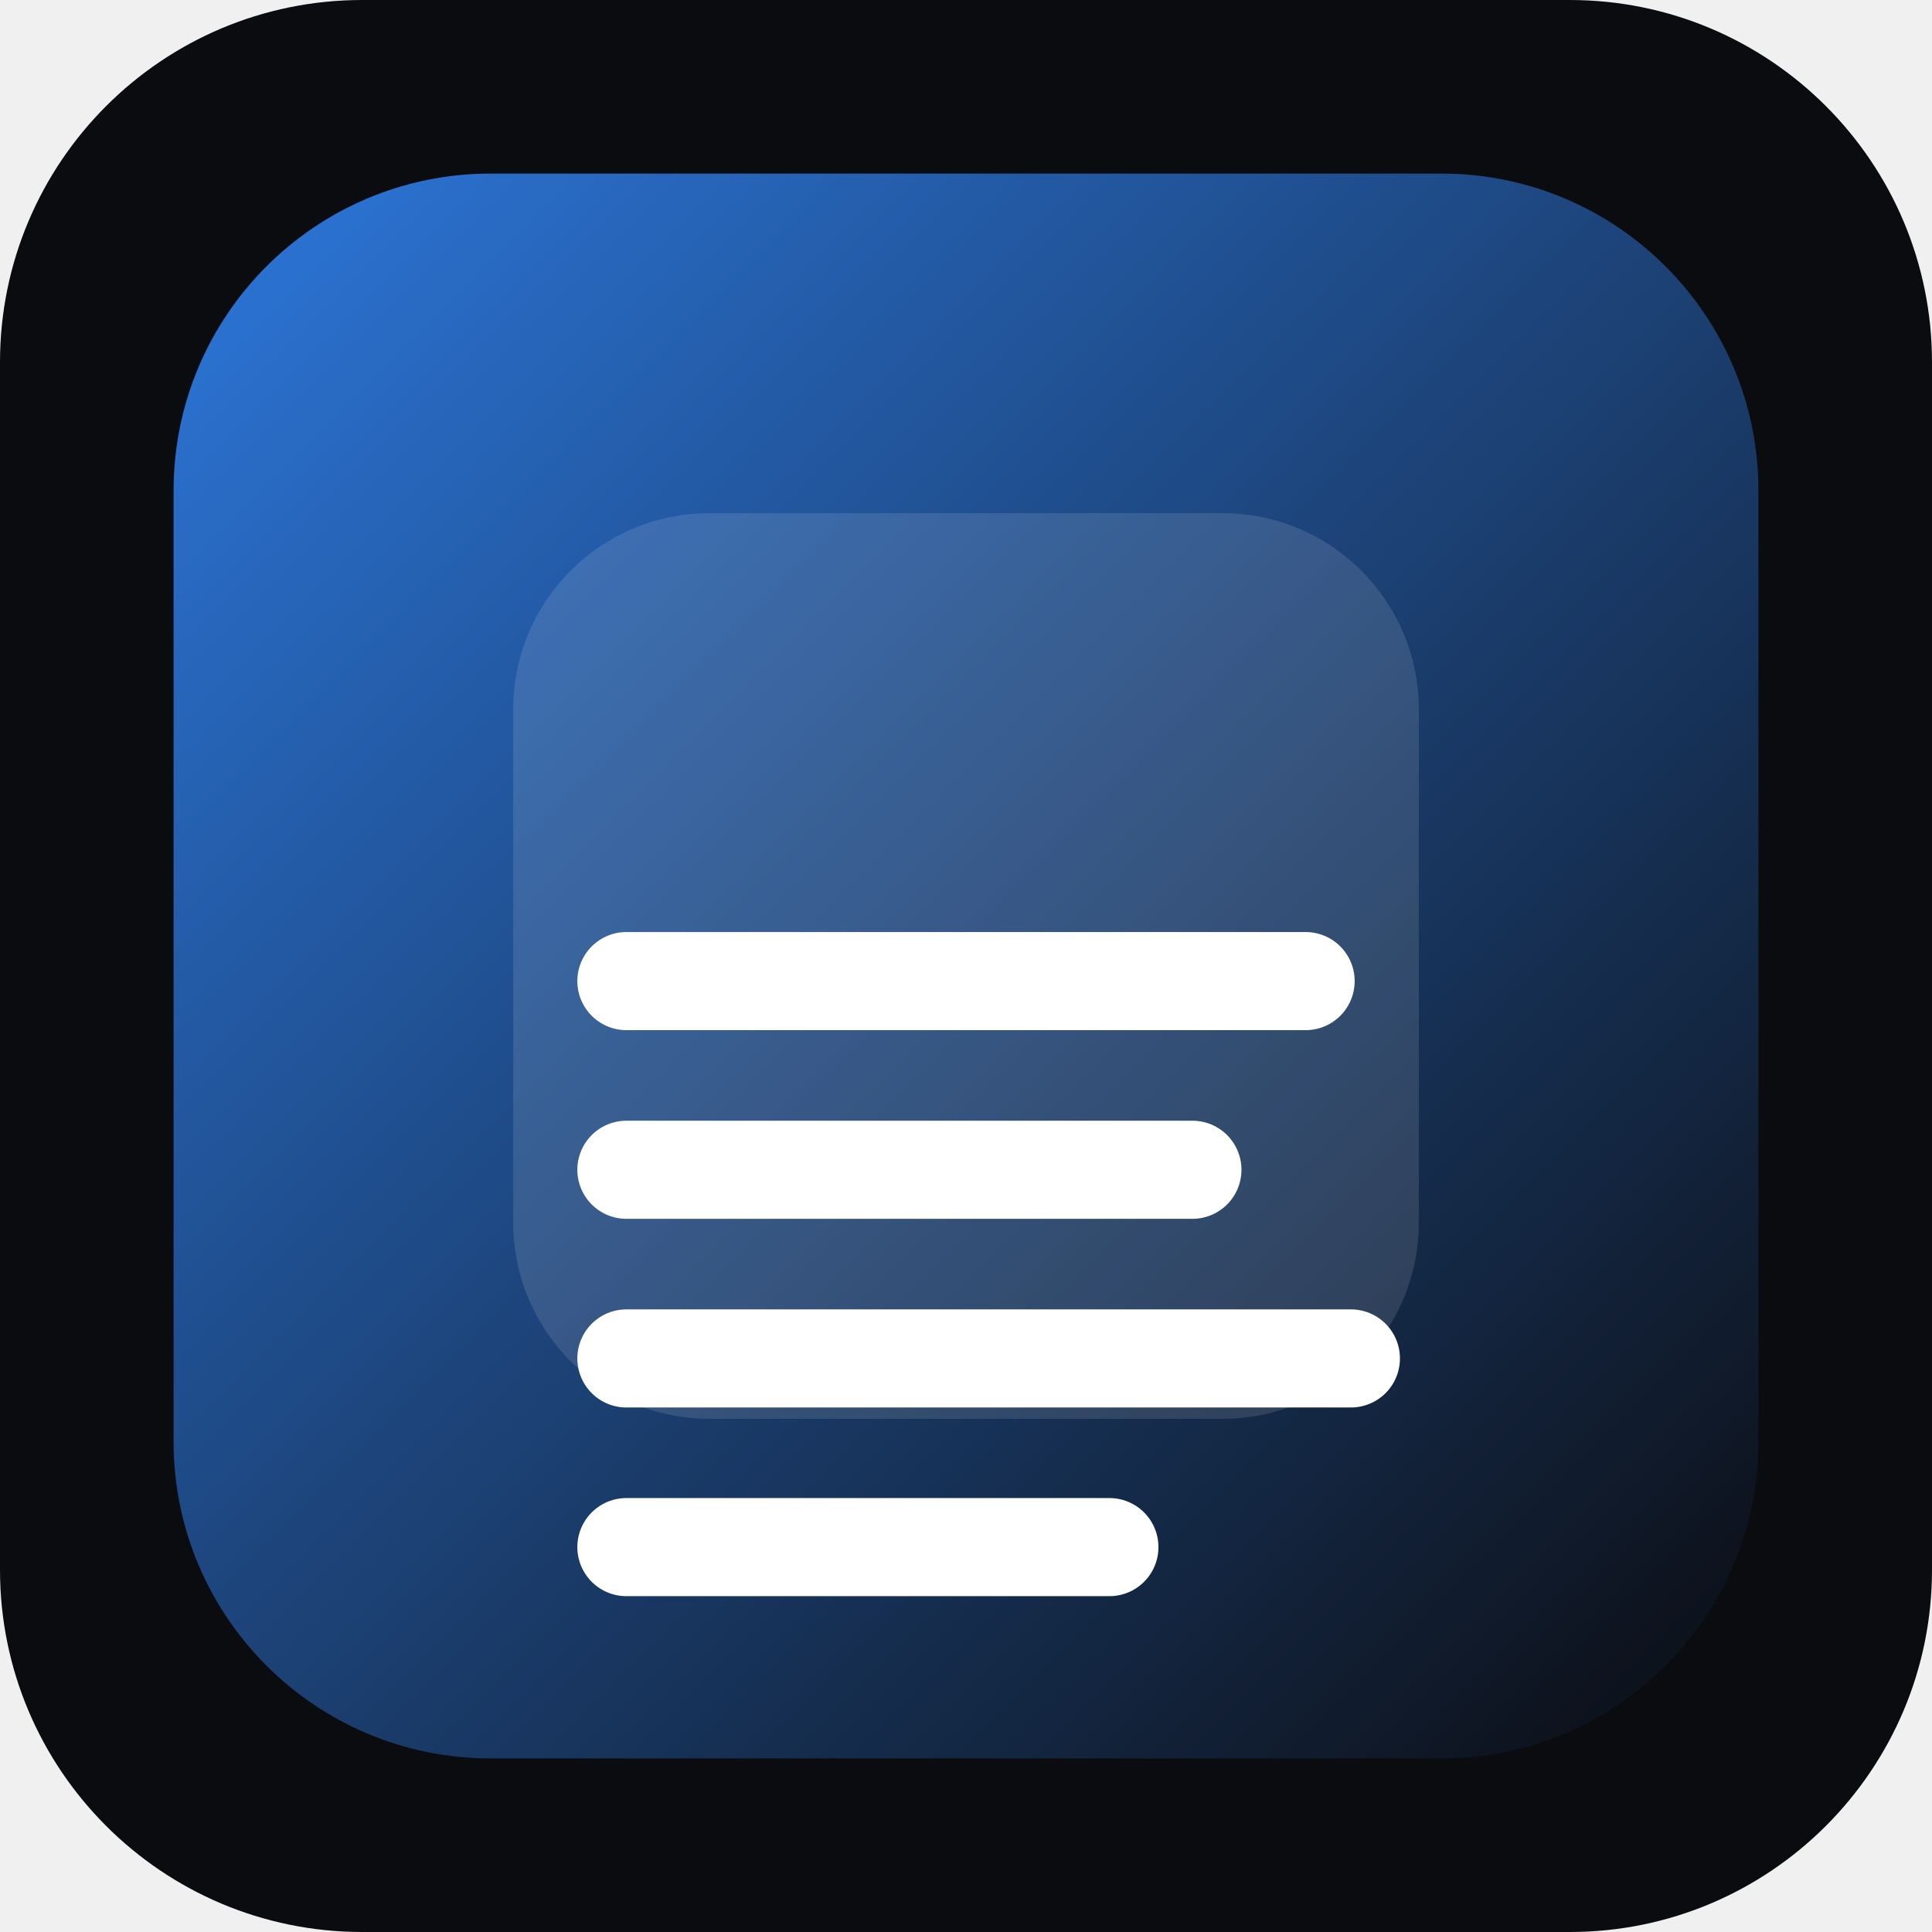
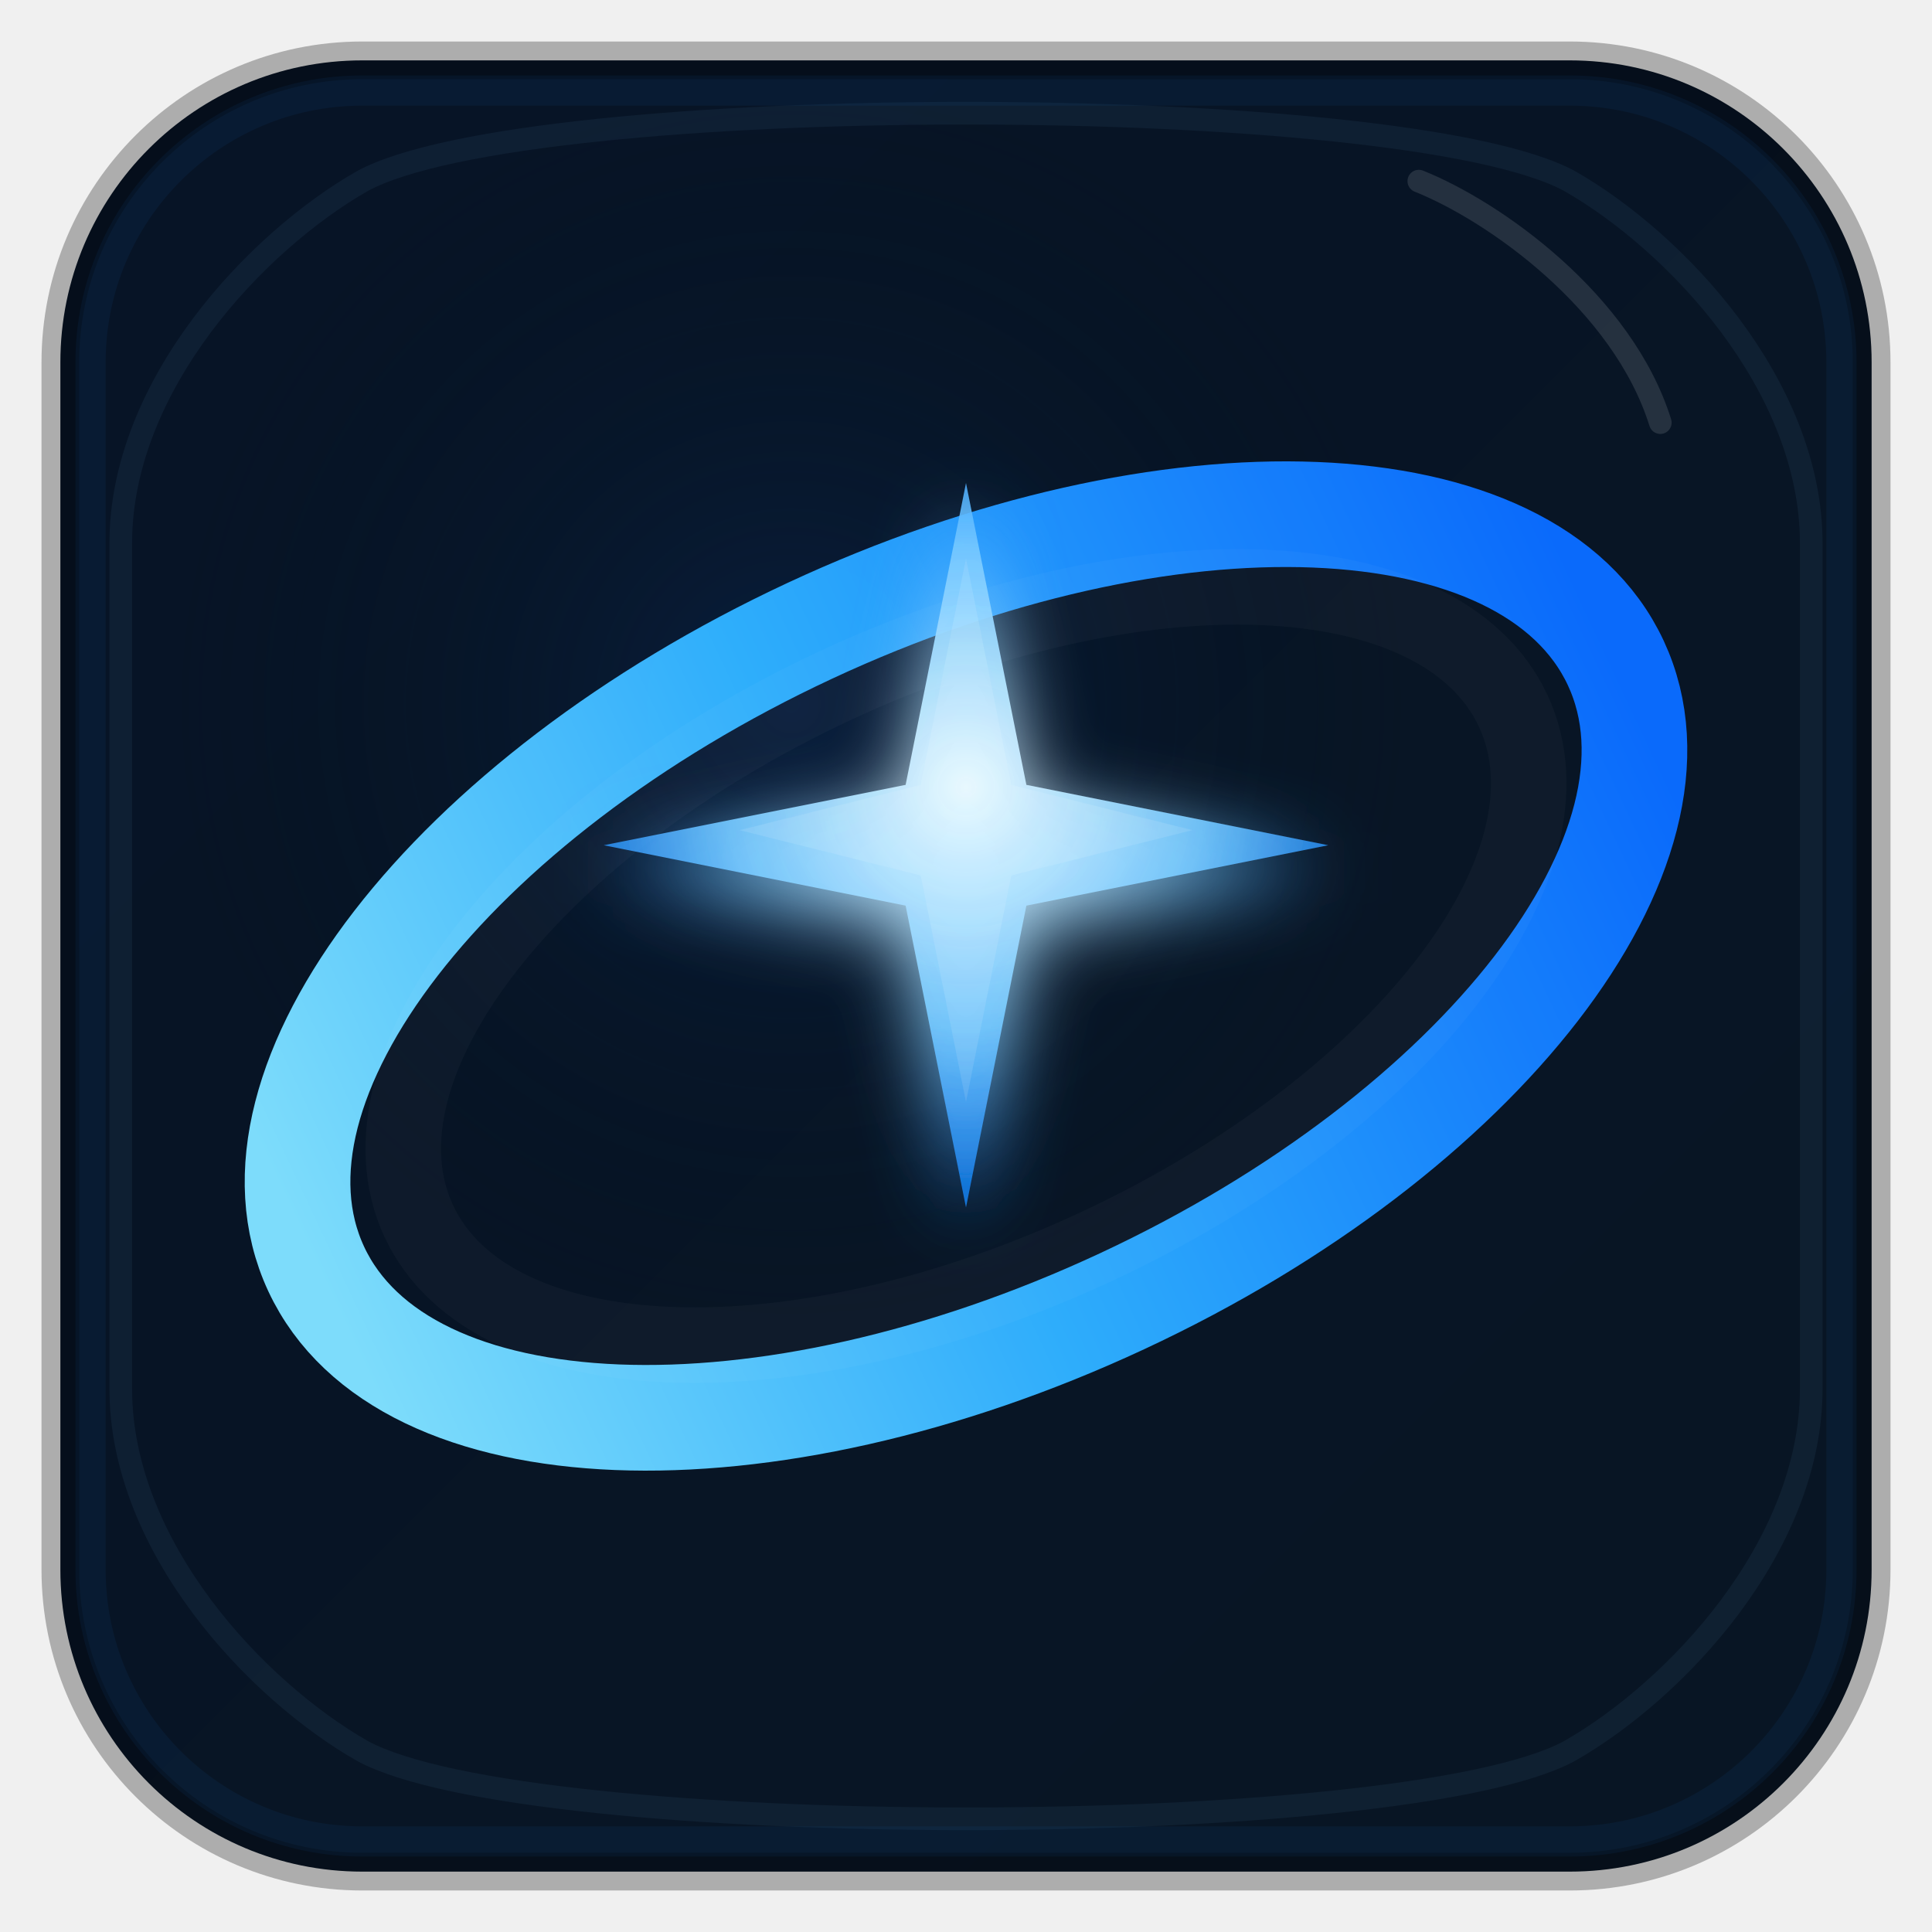
- <svg xmlns="http://www.w3.org/2000/svg" viewBox="0 0 512 512">
+ <svg xmlns="http://www.w3.org/2000/svg" width="512" height="512" viewBox="0 0 512 512">
  <defs>
-     <linearGradient id="g" x1="0" x2="1" y1="0" y2="1">
-       <stop offset="0" stop-color="#2f80ed" />
-       <stop offset="1" stop-color="#0b0c10" />
+     <linearGradient id="bgGrad" x1="0" x2="1" y1="0" y2="1">
+       <stop offset="0%" stop-color="#071426" />
+       <stop offset="100%" stop-color="#081524" />
    </linearGradient>
+     <radialGradient id="innerGlow" cx="40%" cy="35%" r="60%">
+       <stop offset="0%" stop-color="#0b2a5a" stop-opacity="0.45" />
+       <stop offset="60%" stop-color="#001018" stop-opacity="0.0" />
+     </radialGradient>
+     <linearGradient id="ringGrad" x1="0" x2="1">
+       <stop offset="0%" stop-color="#7fe0ff" stop-opacity="1" />
+       <stop offset="45%" stop-color="#2fb0ff" stop-opacity="1" />
+       <stop offset="100%" stop-color="#0a6cff" stop-opacity="1" />
+     </linearGradient>
+     <radialGradient id="starGrad" cx="50%" cy="42%" r="55%">
+       <stop offset="0%" stop-color="#e6f9ff" stop-opacity="1" />
+       <stop offset="60%" stop-color="#74c8ff" stop-opacity="0.95" />
+       <stop offset="100%" stop-color="#1a8aff" stop-opacity="0.8" />
+     </radialGradient>
+     <filter id="softShadow" x="-50%" y="-50%" width="200%" height="200%">
+       <feGaussianBlur stdDeviation="10" result="b" />
+       <feOffset dx="0" dy="6" in="b" result="c" />
+       <feMerge>
+         <feMergeNode in="c" />
+         <feMergeNode in="SourceGraphic" />
+       </feMerge>
+     </filter>
  </defs>
-   <rect width="512" height="512" rx="96" fill="#0b0c10" />
-   <rect x="46" y="46" width="420" height="420" rx="84" fill="url(#g)" opacity="0.92" />
-   <rect x="136" y="136" width="240" height="240" rx="52" fill="#ffffff" opacity="0.12" />
-   <g stroke="#ffffff" stroke-width="26" stroke-linecap="round" stroke-linejoin="round" fill="none">
-     <path d="M166 260h180" />
-     <path d="M166 310h150" />
-     <path d="M166 360h192" />
-     <path d="M166 410h128" />
+   <rect x="16" y="16" width="480" height="480" rx="80" ry="80" fill="url(#bgGrad)" />
+   <rect x="28" y="28" width="456" height="456" rx="72" ry="72" fill="url(#innerGlow)" />
+   <path d="M96 48 C140 24, 372 24, 416 48 L416 48 C444 64, 480 102, 480 144 L480 368 C480 410, 444 448, 416 464 C372 488, 140 488, 96 464 C68 448, 32 410, 32 368 L32 144 C32 102, 68 64, 96 48 Z" fill="none" stroke="rgba(120,200,255,0.06)" stroke-width="6" />
+   <g transform="translate(256,256)">
+     <ellipse rx="190" ry="98" fill="none" stroke="url(#ringGrad)" stroke-width="28" stroke-linecap="round" transform="rotate(-25)" opacity="0.98" />
+     <ellipse rx="160" ry="82" fill="none" stroke="rgba(255,255,255,0.03)" stroke-width="20" transform="rotate(-25)" />
  </g>
+   <g filter="url(#softShadow)">
+     <path d="M256 128 L272 208 L352 224 L272 240 L256 320 L240 240 L160 224 L240 208 Z" fill="url(#starGrad)" transform="translate(0,0) scale(1)" opacity="0.98" />
+     <path d="M256 148 L268 208 L316 220 L268 232 L256 292 L244 232 L196 220 L244 208 Z" fill="rgba(255,255,255,0.12)" opacity="0.9" />
+   </g>
+   <path d="M376 48 C396 56, 430 80, 440 112" stroke="rgba(255,255,255,0.12)" stroke-width="6" fill="none" stroke-linecap="round" />
+   <rect x="16" y="16" width="480" height="480" rx="80" ry="80" fill="none" stroke="rgba(0,0,0,0.28)" stroke-width="10" />
+   <rect x="24" y="24" width="464" height="464" rx="72" ry="72" fill="none" stroke="rgba(30,140,255,0.06)" stroke-width="8" />
</svg>
